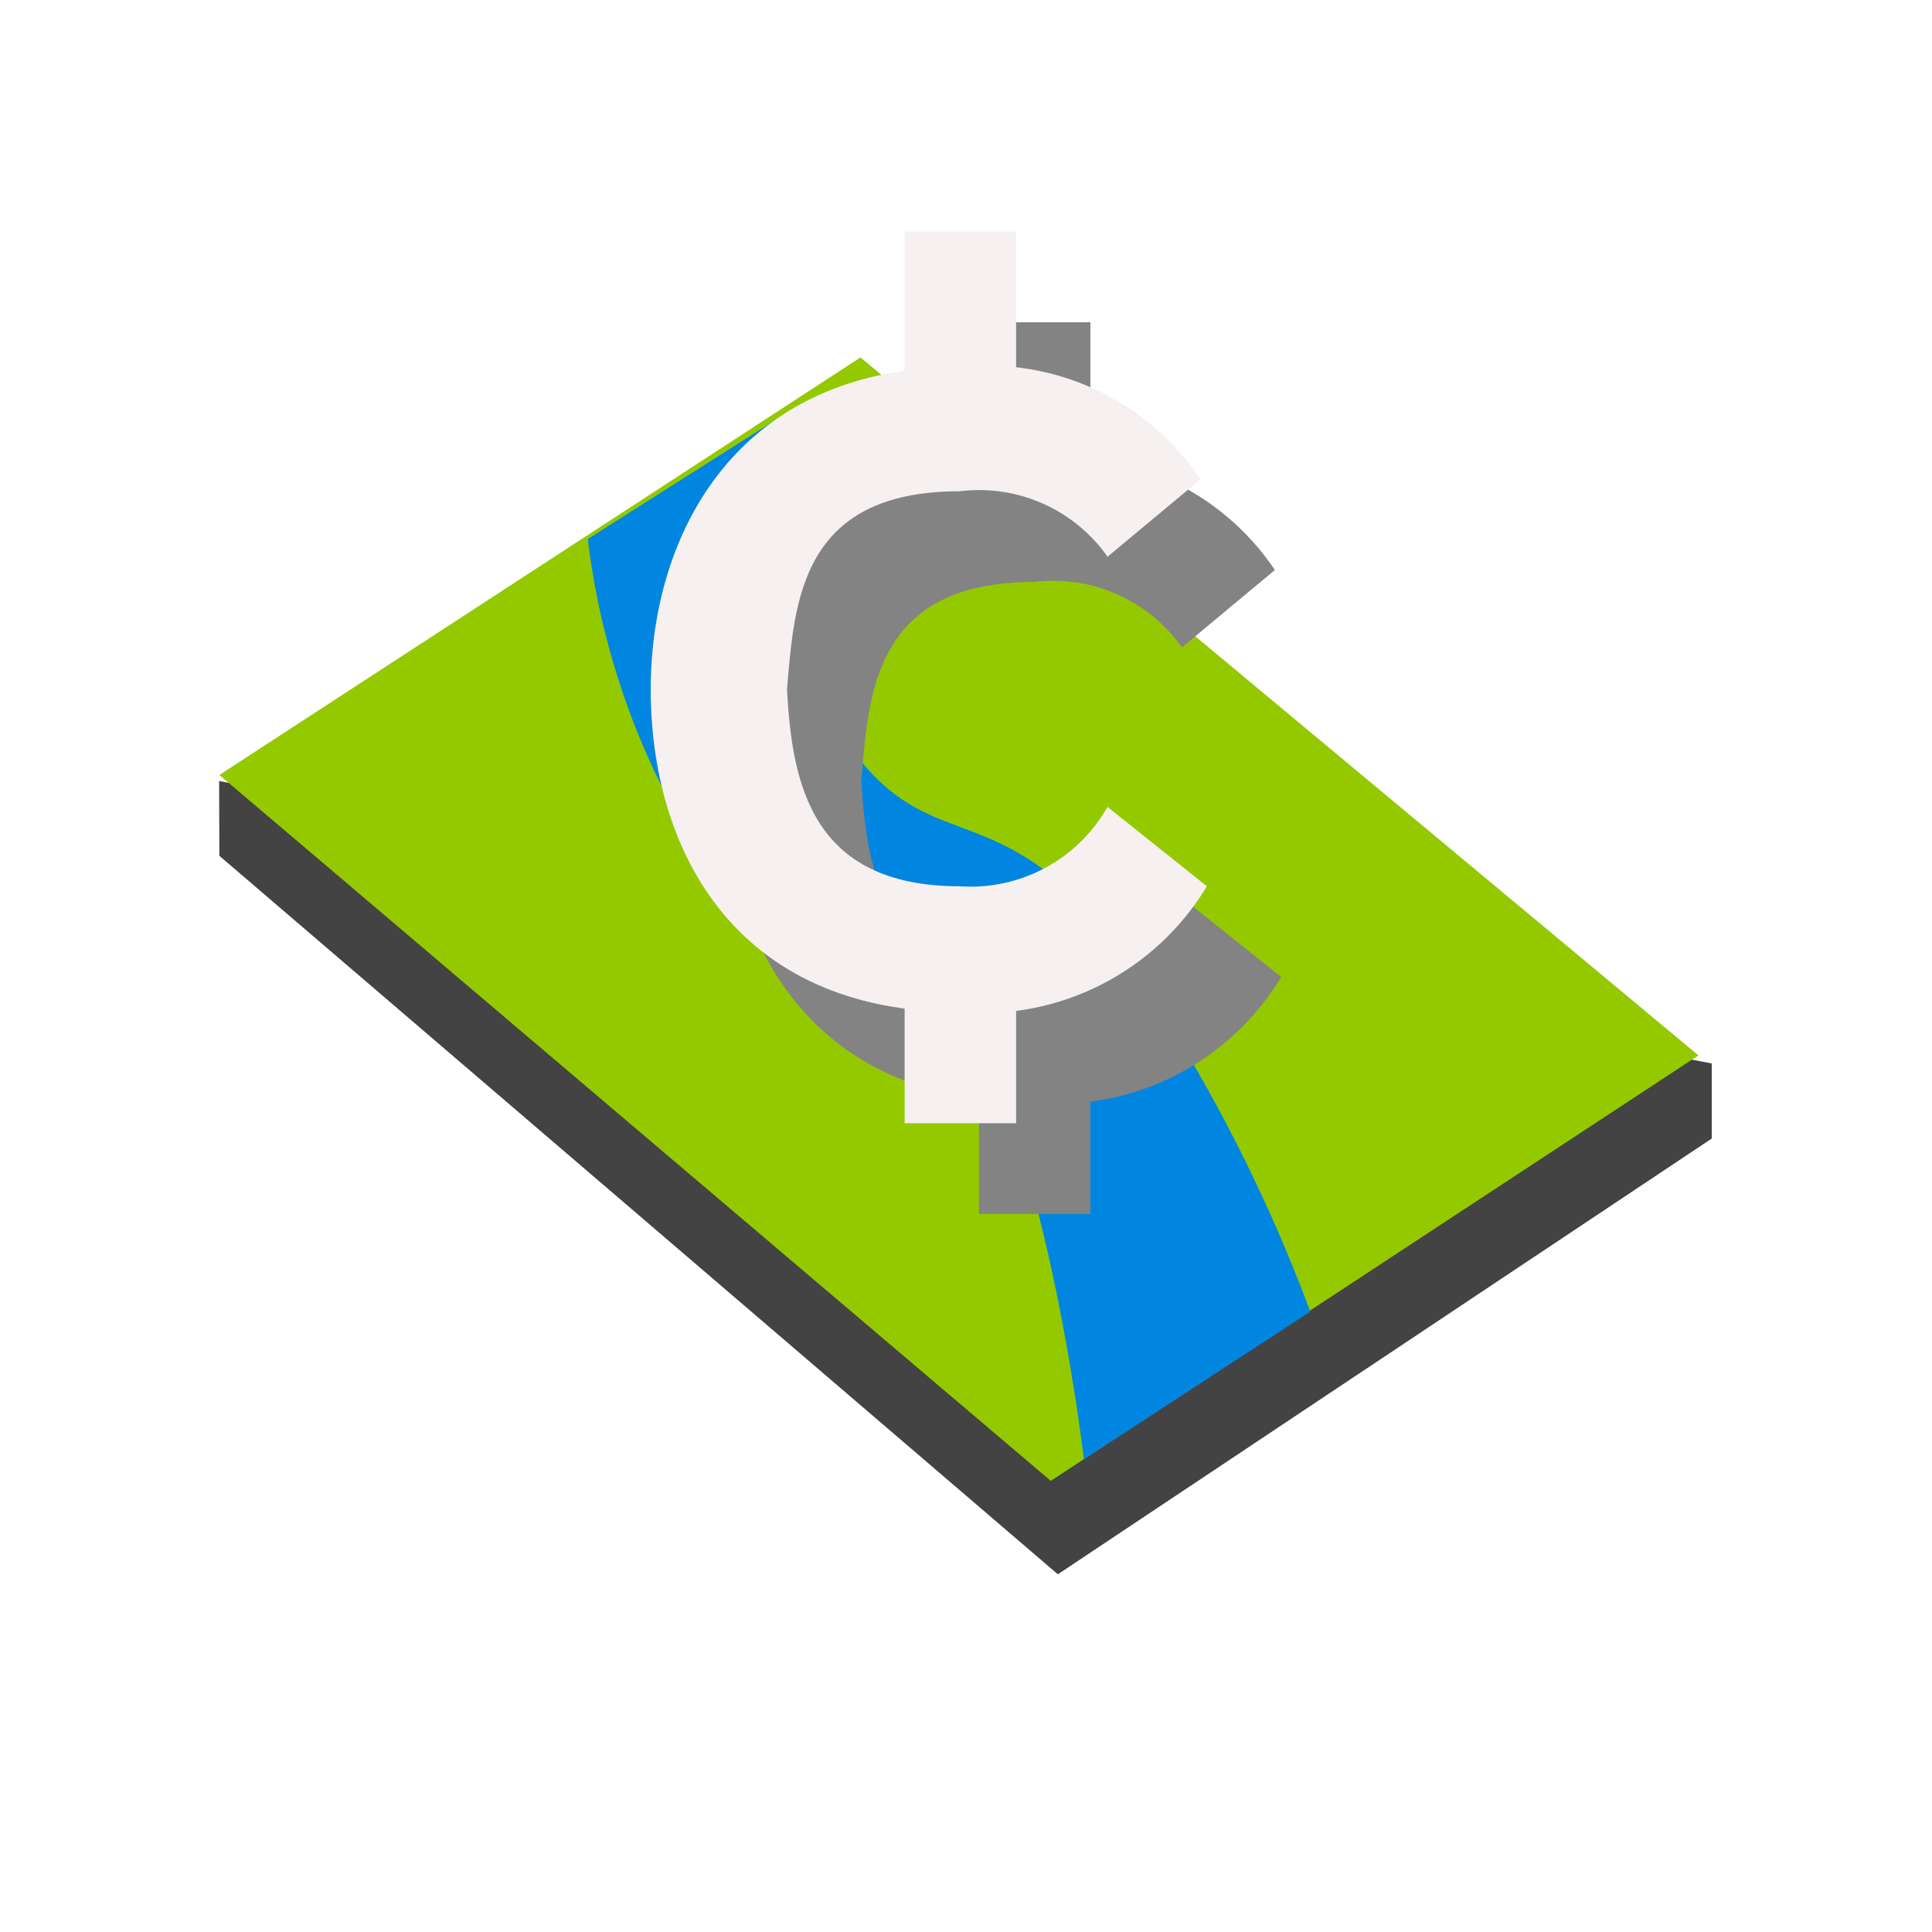
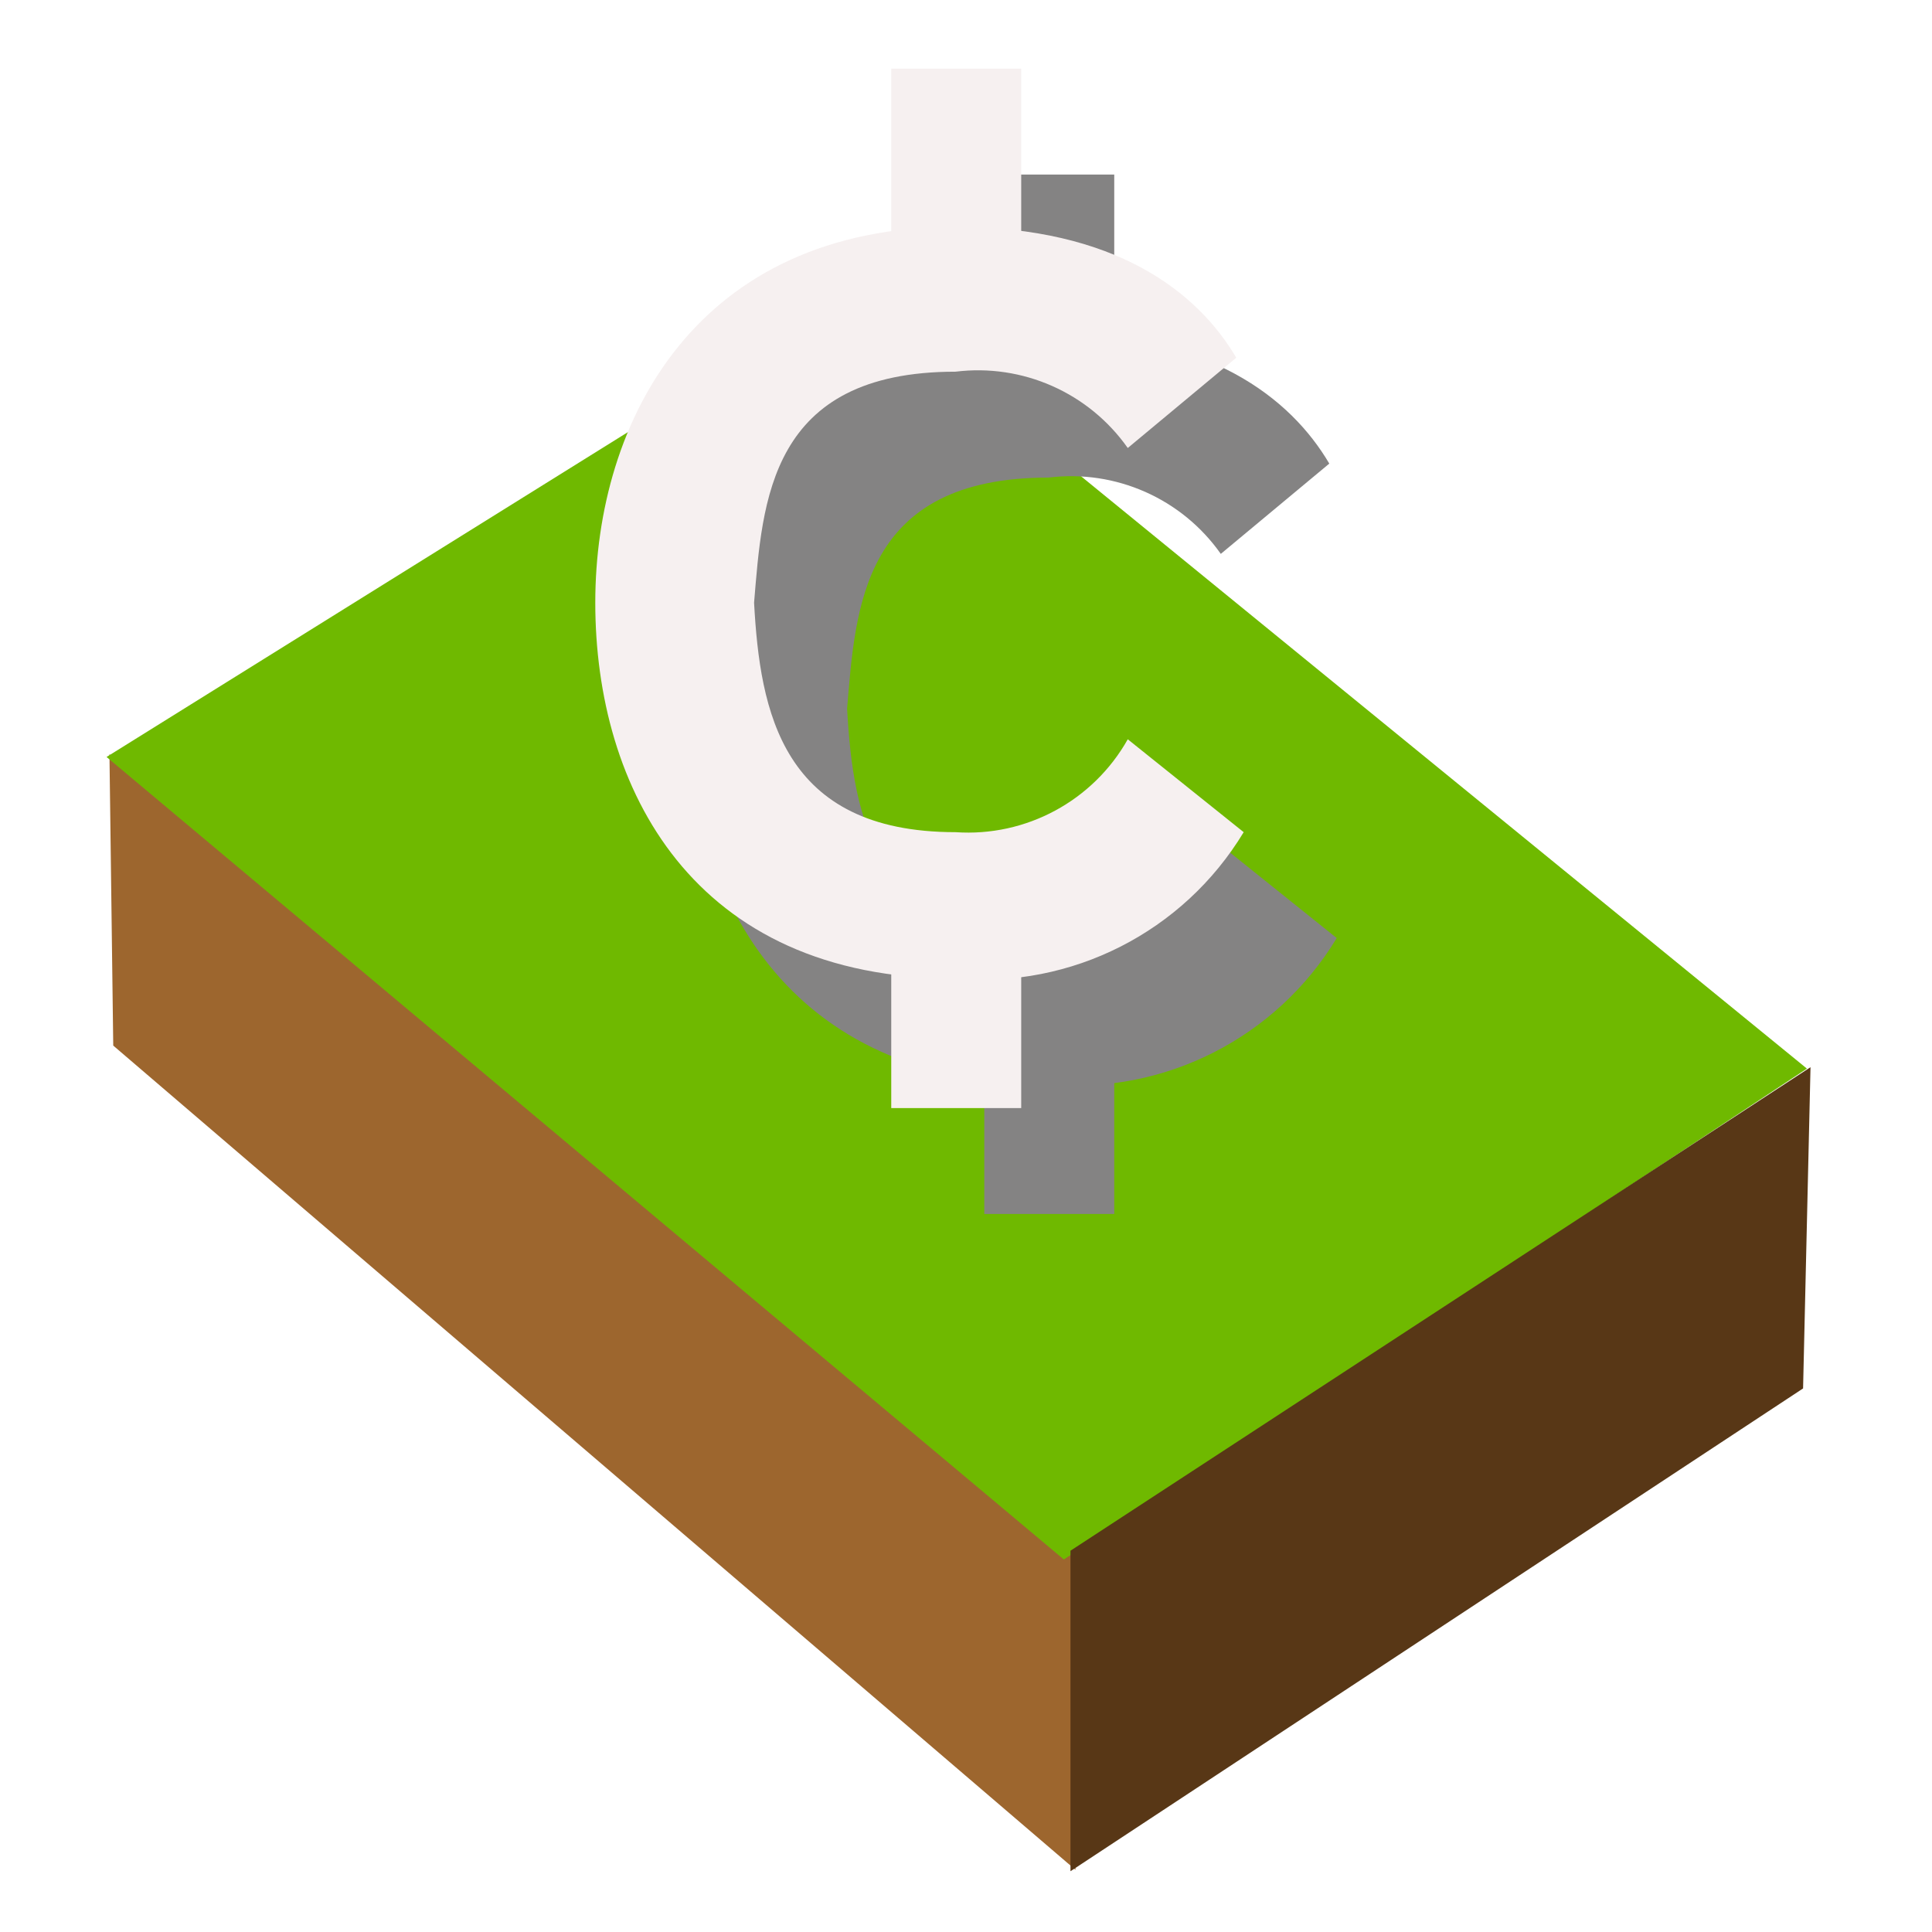
<svg xmlns="http://www.w3.org/2000/svg" width="26" height="26" viewBox="0 0 26 26">
  <defs>
-     <clipPath id="b">
+     <clipPath id="clip-Landvalue">
      <rect width="26" height="26" />
    </clipPath>
  </defs>
-   <g id="a">
-     <g transform="translate(5.452 4.667)">
-       <path d="M733.5-303.025l11.284,9.669,8.8-5.864v-1.011l-20.087-3.8Z" transform="translate(-736 309.875)" fill="#434343" />
-       <path d="M1223.5-1137.125l11.189,9.5,8.716-5.726-11.277-9.393Z" transform="translate(-1226 1142.887)" fill="#94c900" />
+   <g id="Landvalue" clip-path="url(#clip-Landvalue)">
+     <path id="Path_2217" data-name="Path 2217" d="M733.551-300.106,746.5-289.014v-4.341L733.5-304.027Z" transform="translate(-732.027 314.177)" fill="#9d662e" />
+     <path id="Path_2218" data-name="Path 2218" d="M1223.46-1136.162l12.883,10.8,10-6.606-12.822-10.463Z" transform="translate(-1222.026 1146.349)" fill="#6fb900" />
+     <path id="Path_3713" data-name="Path 3713" d="M10.433,21.72V17.407L20.392,10.9l-.1,4.323Z" transform="translate(3.973 3.462)" fill="#583716" />
+     <g id="Group_2374" data-name="Group 2374" transform="translate(9.263 2.349)">
+       <path id="Path_2182" data-name="Path 2182" d="M7.024-12.668a4.111,4.111,0,0,0,3.878-1.97l-1.56-1.25a2.466,2.466,0,0,1-2.318,1.25c-2.34,0-2.631-1.628-2.711-3.088.114-1.363.2-3.109,2.711-3.109a2.465,2.465,0,0,1,2.318,1.027l1.46-1.215c-.518-.88-1.621-1.761-3.778-1.761-3.477,0-4.848,2.6-4.848,5.058C2.176-15.239,3.48-12.668,7.024-12.668Z" transform="translate(-2.176 24.913)" fill="#848383" />
+       <rect id="Rectangle_3960" data-name="Rectangle 3960" width="1.749" height="2.914" transform="translate(3.983 0)" fill="#848383" />
+       <rect id="Rectangle_3961" data-name="Rectangle 3961" width="1.749" height="2.914" transform="translate(3.983 11.074)" fill="#848383" />
    </g>
-     <path d="M309.834-572.746a10.224,10.224,0,0,0,1.361,4c1.059,1.453,2.184.608,3.482,2.158s1.833,6.227,1.833,6.227l3.048-1.988a21.886,21.886,0,0,0-2.709-5.089c-1.486-1.806-2.342-1.088-3.346-2.328s-1.151-4.578-1.151-4.578Z" transform="translate(-301.924 580)" fill="#0086e0" />
-     <g transform="translate(9.757 4.337)">
-       <path d="M6.335-14.106A3.527,3.527,0,0,0,9.661-15.8L8.323-16.868A2.115,2.115,0,0,1,6.335-15.8c-2.008,0-2.257-1.4-2.325-2.649.1-1.169.174-2.667,2.325-2.667a2.115,2.115,0,0,1,1.989.881l1.252-1.042a3.459,3.459,0,0,0-3.241-1.51c-2.983,0-4.159,2.229-4.159,4.339C2.176-16.311,3.295-14.106,6.335-14.106Z" transform="translate(-2.176 24.611)" fill="#848383" />
-       <rect width="1.5" height="2.5" transform="translate(3.417 0)" fill="#848383" />
-       <rect width="1.5" height="2.5" transform="translate(3.417 9.5)" fill="#848383" />
-     </g>
-     <g transform="translate(8.757 3.116)">
-       <path d="M6.335-14.106A3.527,3.527,0,0,0,9.661-15.8L8.323-16.868A2.115,2.115,0,0,1,6.335-15.8c-2.008,0-2.257-1.4-2.325-2.649.1-1.169.174-2.667,2.325-2.667a2.115,2.115,0,0,1,1.989.881l1.252-1.042a3.459,3.459,0,0,0-3.241-1.51c-2.983,0-4.159,2.229-4.159,4.339C2.176-16.311,3.295-14.106,6.335-14.106Z" transform="translate(-2.176 24.611)" fill="#f6f0f0" />
-       <rect width="1.5" height="2.5" transform="translate(3.417 0)" fill="#f6f0f0" />
-       <rect width="1.5" height="2.5" transform="translate(3.417 9.5)" fill="#f6f0f0" />
+     <g id="Group_2373" data-name="Group 2373" transform="translate(8.011 0.924)">
+       <path id="Path_2182-2" data-name="Path 2182" d="M7.024-12.668a4.111,4.111,0,0,0,3.878-1.97l-1.56-1.25a2.466,2.466,0,0,1-2.318,1.25c-2.34,0-2.631-1.628-2.711-3.088.114-1.363.2-3.109,2.711-3.109a2.465,2.465,0,0,1,2.318,1.027l1.46-1.215c-.518-.88-1.621-1.761-3.778-1.761-3.477,0-4.848,2.6-4.848,5.058C2.176-15.239,3.48-12.668,7.024-12.668Z" transform="translate(-2.176 24.913)" fill="#f6f0f0" />
+       <rect id="Rectangle_3960-2" data-name="Rectangle 3960" width="1.749" height="2.914" transform="translate(3.983 0)" fill="#f6f0f0" />
+       <rect id="Rectangle_3961-2" data-name="Rectangle 3961" width="1.749" height="2.914" transform="translate(3.983 11.074)" fill="#f6f0f0" />
    </g>
  </g>
</svg>
